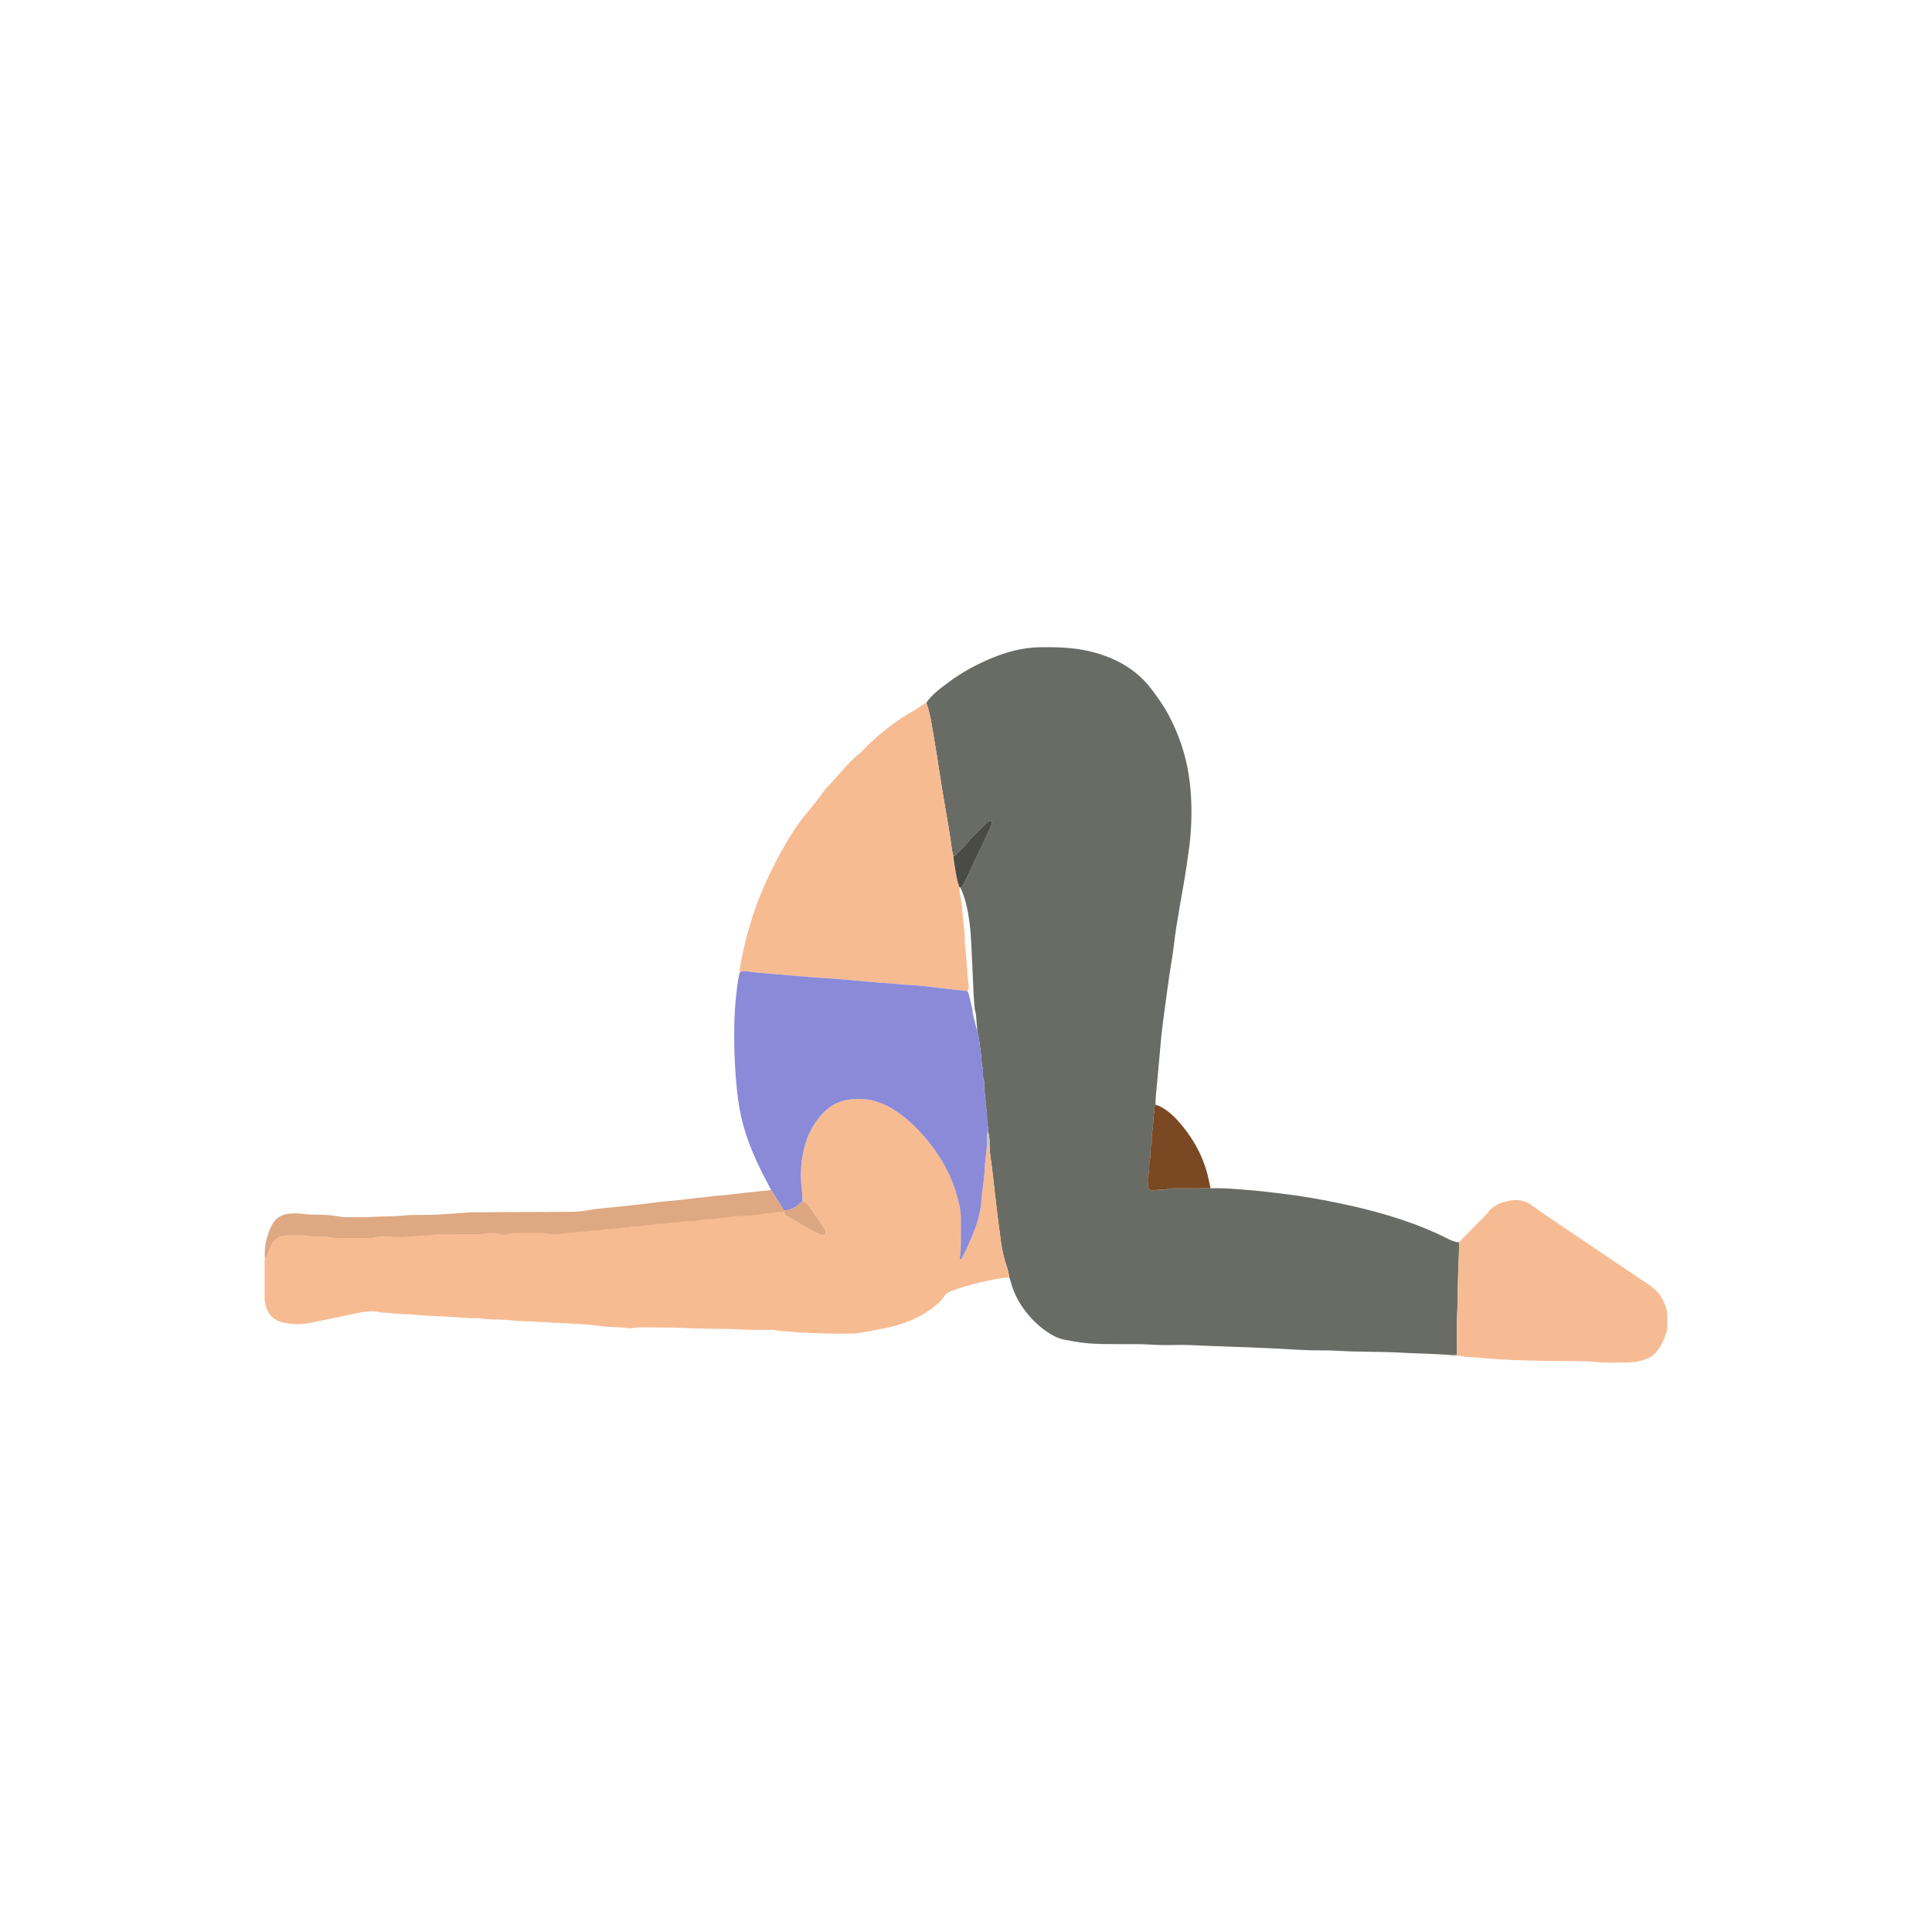
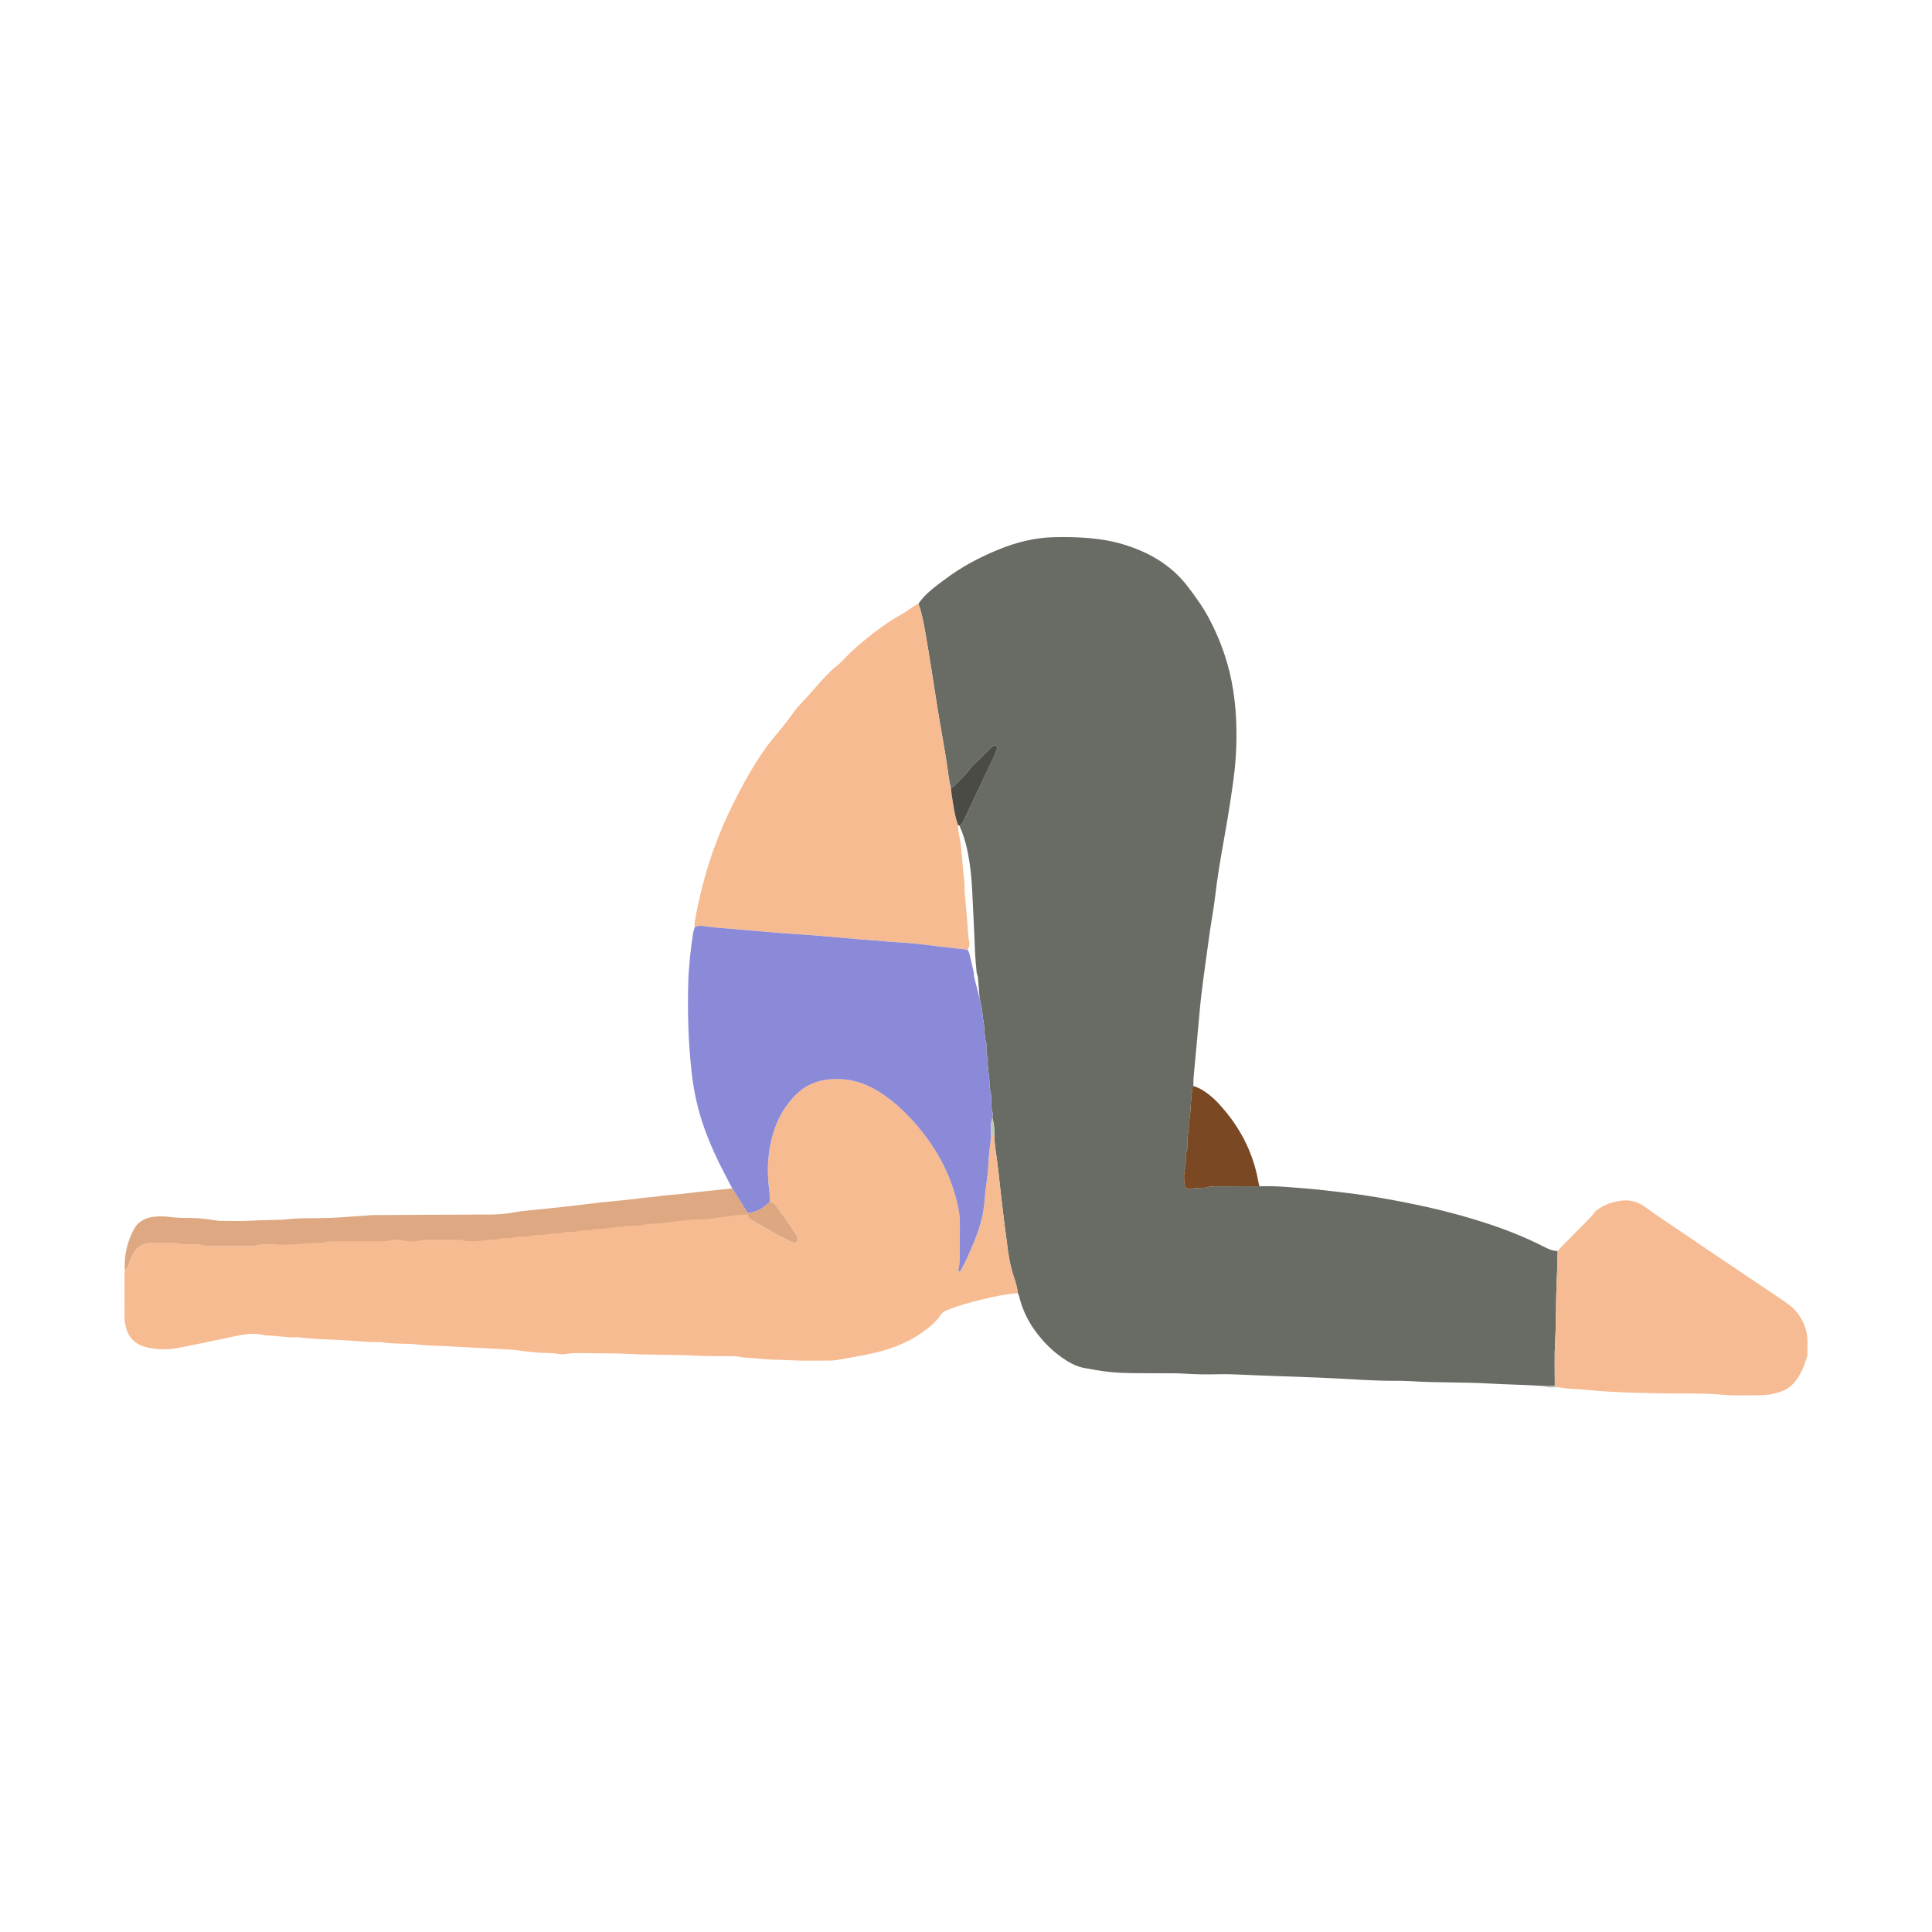
<svg xmlns="http://www.w3.org/2000/svg" width="500" height="500" viewBox="0 0 500 500" fill="none">
-   <path d="M313.297 307.536C316.74 307.398 320.159 307.761 323.581 308.022C326.159 308.22 328.728 308.573 331.299 308.862C336.334 309.43 341.322 310.308 346.282 311.324C352.018 312.499 357.68 313.96 363.236 315.822C367.135 317.131 370.938 318.68 374.606 320.543C375.562 321.029 376.526 321.488 377.633 321.499C377.616 323.64 377.531 325.778 377.432 327.919C377.231 332.255 377.333 336.601 377.09 340.94C376.91 344.147 377.03 347.371 377.019 350.585C376.324 350.599 375.626 350.613 374.931 350.631C370.821 350.345 366.701 350.299 362.594 350.067C357.07 349.756 351.538 349.925 346.017 349.576C344.723 349.495 343.424 349.484 342.126 349.488C337.949 349.495 333.786 349.185 329.617 348.966C325.616 348.758 321.612 348.648 317.612 348.493C314.341 348.366 311.071 348.257 307.804 348.105C306.675 348.052 305.554 348.049 304.425 348.077C302.058 348.137 299.694 348.119 297.323 347.957C294.963 347.795 292.589 347.901 290.218 347.869C287.061 347.823 283.893 347.922 280.75 347.558C278.961 347.354 277.176 347.054 275.409 346.708C274.075 346.447 272.84 345.865 271.687 345.138C268.978 343.438 266.741 341.244 264.868 338.647C263.227 336.372 262.088 333.888 261.432 331.168C261.379 330.953 261.266 330.752 261.178 330.547C261.058 329.425 260.744 328.346 260.387 327.288C259.523 324.719 259.086 322.07 258.786 319.385C258.662 318.271 258.475 317.163 258.338 316.052C258.045 313.66 257.756 311.264 257.48 308.869C257.202 306.474 256.983 304.068 256.658 301.679C256.419 299.901 256.069 298.138 256.122 296.331C256.14 295.135 256.048 293.95 255.702 292.796C255.713 292.405 255.829 291.978 255.72 291.622C255.36 290.408 255.445 289.173 255.406 287.942C255.396 287.611 255.36 287.265 255.258 286.951C255.117 286.514 255.078 286.073 255.082 285.621C255.099 283.769 254.552 281.952 254.711 280.089C254.725 279.927 254.679 279.747 254.616 279.596C254.365 279.003 254.411 278.382 254.397 277.765C254.387 277.317 254.454 276.837 254.327 276.421C253.893 275.009 254.041 273.531 253.79 272.095C253.61 271.065 253.543 269.989 253.367 268.942C253.254 268.278 253.081 267.629 252.937 266.973C252.82 265.502 252.714 264.027 252.577 262.556C252.542 262.179 252.397 261.812 252.302 261.442C252.192 260.15 252.041 258.859 251.977 257.568C251.811 254.245 251.713 250.918 251.526 247.595C251.37 244.836 251.321 242.074 250.979 239.326C250.566 236.01 249.97 232.757 248.559 229.699C249.208 229.441 249.405 228.824 249.666 228.273C251.84 223.708 254.006 219.14 256.161 214.564C256.376 214.109 256.532 213.626 256.69 213.146C256.761 212.931 256.764 212.684 256.56 212.529C256.306 212.331 256.024 212.384 255.787 212.561C255.561 212.726 255.36 212.927 255.163 213.125C254.524 213.76 253.889 214.399 253.258 215.041C252.351 215.961 251.335 216.808 250.57 217.835C249.652 219.066 248.499 220.05 247.472 221.161C247.278 221.373 247.035 221.511 246.745 221.553C246.495 220.745 246.354 219.916 246.244 219.076C246.022 217.348 245.754 215.623 245.468 213.905C244.96 210.853 244.403 207.809 243.906 204.757C243.398 201.649 242.946 198.527 242.449 195.416C242.039 192.861 241.616 190.307 241.172 187.757C240.826 185.76 240.431 183.774 239.739 181.862C241.224 179.664 243.362 178.175 245.437 176.612C248.975 173.945 252.849 171.882 256.934 170.206C260.828 168.608 264.889 167.574 269.09 167.504C274.054 167.423 279.032 167.599 283.847 169.035C289.435 170.7 294.3 173.501 297.898 178.232C299.539 180.391 301.13 182.596 302.4 184.987C304.654 189.235 306.319 193.705 307.268 198.456C308.372 203.988 308.538 209.544 308.178 215.136C307.977 218.23 307.497 221.295 307.042 224.365C306.033 231.17 304.569 237.897 303.779 244.737C303.409 247.927 302.777 251.088 302.364 254.273C301.684 259.53 300.837 264.765 300.378 270.049C299.973 274.713 299.521 279.373 299.101 284.037C299.045 284.651 299.066 285.275 299.048 285.893C298.988 285.988 298.883 286.076 298.872 286.175C298.72 287.625 298.505 289.071 298.459 290.525C298.403 292.267 297.93 293.975 298.061 295.732C298.068 295.841 298.057 295.964 298.015 296.063C297.704 296.818 297.782 297.615 297.754 298.399C297.74 298.85 297.8 299.326 297.669 299.743C297.401 300.572 297.44 301.411 297.411 302.255C297.394 302.815 297.376 303.369 297.225 303.927C296.956 304.918 297.052 305.945 297.119 306.953C297.175 307.793 297.856 308.291 298.643 308.072C299.257 307.902 299.867 307.91 300.481 307.878C300.932 307.857 301.408 307.92 301.825 307.786C302.654 307.518 303.493 307.55 304.337 307.546C307.325 307.536 310.313 307.536 313.301 307.532L313.297 307.536Z" fill="#696C65" />
-   <path d="M260.387 327.294C259.523 324.726 259.085 322.077 258.785 319.392C258.662 318.277 258.475 317.169 258.337 316.058C258.045 313.666 257.755 311.271 257.48 308.876C257.202 306.48 256.983 304.074 256.658 301.686C256.418 299.908 256.069 298.144 256.122 296.338C255.893 296.461 255.667 296.585 255.438 296.705C255.233 298.663 254.926 300.621 254.848 302.585C254.743 305.238 254.203 307.835 254.027 310.477C253.801 313.832 252.834 317 251.515 320.073C250.76 321.833 250.03 323.604 249.088 325.28C248.954 325.516 248.887 325.816 248.558 325.887C248.311 325.858 248.357 325.654 248.386 325.523C248.661 324.246 248.657 322.948 248.671 321.653C248.689 319.568 248.682 317.48 248.685 315.395C248.689 313.345 248.22 311.38 247.666 309.422C245.955 303.39 242.829 298.183 238.667 293.53C236.43 291.028 233.968 288.82 231.128 287.056C227.769 284.968 224.104 284.026 220.146 284.506C217.56 284.82 215.27 285.829 213.39 287.684C210.966 290.076 209.337 292.944 208.384 296.19C207.209 300.194 207.015 304.275 207.569 308.406C207.682 309.239 207.654 310.093 207.689 310.936C208.476 310.95 208.896 311.557 209.273 312.072C210.688 314.016 212.035 316.012 213.393 317.998C213.549 318.224 213.644 318.503 213.707 318.771C213.827 319.272 213.295 319.791 212.787 319.678C212.624 319.642 212.462 319.582 212.317 319.508C210.878 318.757 209.372 318.136 207.999 317.243C206.966 316.573 205.858 316.023 204.793 315.409C204.309 315.13 203.84 314.82 203.371 314.513C203.061 314.312 202.951 314.001 202.927 313.649C202.867 313.649 202.807 313.649 202.747 313.645L202.93 313.303L101.009 320.087C99.555 320.016 98.081 319.928 96.645 320.376C96.285 320.489 95.862 320.408 95.467 320.408C93.209 320.408 90.955 320.426 88.697 320.408C87.409 320.397 86.129 320.457 84.838 320.136C83.984 319.925 83.042 320.08 82.139 320.069C81.465 320.062 80.795 320.09 80.135 319.858C79.775 319.731 79.359 319.745 78.967 319.745C77.387 319.731 75.81 319.723 74.229 319.738C72.43 319.752 71.093 320.556 70.31 322.182C69.873 323.093 69.516 324.045 69.156 324.99C69.04 325.301 68.853 325.438 68.553 325.484C68.525 325.707 68.476 325.932 68.476 326.155C68.476 329.485 68.493 332.812 68.483 336.142C68.483 336.777 68.656 337.366 68.797 337.969C69.262 339.927 70.444 341.289 72.328 341.973C73.873 342.534 75.513 342.693 77.143 342.696C78.258 342.696 79.387 342.52 80.488 342.305C84.076 341.603 87.656 340.88 91.226 340.1C93.713 339.557 96.179 338.975 98.726 339.684C98.779 339.698 98.839 339.694 98.896 339.694C101.15 339.715 103.376 340.195 105.637 340.1C105.807 340.093 105.976 340.1 106.145 340.121C109.222 340.506 112.319 340.576 115.406 340.717C118.104 340.837 120.793 341.215 123.506 341.127C123.618 341.123 123.731 341.13 123.844 341.151C126.575 341.627 129.351 341.349 132.096 341.702C133.821 341.924 135.578 341.91 137.317 341.987C140.128 342.118 142.94 342.319 145.752 342.439C147.946 342.531 150.137 342.675 152.328 342.799C152.497 342.809 152.663 342.834 152.832 342.859C154.892 343.137 156.956 343.395 159.034 343.473C160.046 343.511 161.055 343.49 162.064 343.684C162.66 343.801 163.317 343.794 163.916 343.681C164.872 343.497 165.825 343.487 166.781 343.508C170.273 343.582 173.759 343.508 177.258 343.691C182.151 343.952 187.062 343.804 191.962 344.083C194.382 344.22 196.813 344.146 199.24 344.175C199.692 344.178 200.154 344.143 200.591 344.238C202.253 344.594 203.953 344.527 205.629 344.732C207.802 344.993 210.01 344.926 212.205 345.056C215.016 345.222 217.842 345.116 220.664 345.12C221.112 345.12 221.571 345.106 222.012 345.028C224.284 344.63 226.556 344.245 228.813 343.79C232.987 342.947 236.952 341.585 240.487 339.105C242.025 338.026 243.457 336.876 244.509 335.299C244.861 334.766 245.366 334.473 245.973 334.226C248.431 333.214 250.986 332.547 253.561 331.923C256.08 331.312 258.606 330.787 261.191 330.571C261.071 329.45 260.758 328.37 260.401 327.312L260.387 327.294Z" fill="#F7BB92" />
-   <path d="M239.736 181.865C240.431 183.777 240.822 185.763 241.168 187.76C241.612 190.31 242.036 192.861 242.445 195.419C242.942 198.53 243.394 201.649 243.902 204.76C244.399 207.812 244.957 210.856 245.465 213.908C245.75 215.629 246.019 217.351 246.241 219.079C246.35 219.923 246.488 220.748 246.742 221.556C246.823 222.223 246.879 222.893 246.989 223.553C247.324 225.595 247.581 227.655 248.298 229.613C248.34 230.227 248.301 230.862 248.442 231.455C248.968 233.649 249.077 235.9 249.264 238.122C249.43 240.077 249.79 242.021 249.705 243.996C249.698 244.162 249.737 244.331 249.751 244.501C249.949 246.734 250.164 248.963 250.337 251.2C250.411 252.149 250.404 253.098 250.573 254.05C250.714 254.848 250.905 255.726 250.347 256.492C248.449 256.276 246.548 256.065 244.65 255.842C242.526 255.596 240.409 255.303 238.282 255.102C236.211 254.908 234.119 254.872 232.056 254.636C230.599 254.467 229.135 254.431 227.678 254.311C224.316 254.026 220.954 253.701 217.592 253.422C215.461 253.246 213.323 253.133 211.192 252.978C209.566 252.858 207.94 252.724 206.313 252.586C204.126 252.399 201.942 252.191 199.759 252.018C197.741 251.86 195.719 251.74 193.716 251.419C192.94 251.295 192.142 251.175 191.447 251.722C191.461 251.274 191.419 250.815 191.497 250.378C192.128 246.78 192.968 243.227 193.98 239.717C195.942 232.919 198.813 226.505 202.221 220.332C204.204 216.741 206.37 213.241 209.058 210.101C210.409 208.521 211.679 206.866 212.893 205.176C213.686 204.069 214.646 203.113 215.563 202.135C217.789 199.754 219.747 197.112 222.344 195.083C222.961 194.6 223.504 194.011 224.044 193.44C225.871 191.513 227.925 189.848 230.009 188.218C232.056 186.62 234.186 185.16 236.465 183.918C237.598 183.301 238.55 182.39 239.739 181.861L239.736 181.865Z" fill="#F7BB92" />
-   <path d="M191.444 251.726C192.139 251.18 192.936 251.299 193.712 251.423C195.716 251.744 197.738 251.86 199.755 252.023C201.943 252.196 204.126 252.404 206.31 252.591C207.936 252.728 209.563 252.862 211.189 252.982C213.323 253.137 215.458 253.25 217.588 253.427C220.95 253.705 224.312 254.03 227.674 254.316C229.131 254.439 230.592 254.474 232.052 254.64C234.12 254.877 236.208 254.912 238.279 255.106C240.406 255.307 242.526 255.6 244.646 255.847C246.544 256.069 248.446 256.281 250.344 256.492C250.728 257.064 250.831 257.734 250.986 258.38C251.236 259.41 251.462 260.447 251.699 261.477C251.727 261.809 251.709 262.147 251.787 262.468C252.154 263.975 252.545 265.474 252.926 266.977C253.071 267.633 253.247 268.286 253.36 268.949C253.537 269.997 253.604 271.073 253.783 272.103C254.034 273.542 253.886 275.017 254.32 276.428C254.447 276.844 254.38 277.32 254.39 277.772C254.404 278.389 254.358 279.01 254.609 279.603C254.672 279.755 254.718 279.935 254.704 280.097C254.545 281.959 255.092 283.776 255.075 285.628C255.071 286.08 255.11 286.521 255.251 286.958C255.353 287.272 255.389 287.618 255.399 287.95C255.438 289.181 255.35 290.416 255.713 291.629C255.819 291.985 255.706 292.409 255.696 292.804C255.216 294.077 255.413 295.4 255.431 296.709C255.226 298.667 254.919 300.625 254.842 302.59C254.736 305.243 254.196 307.839 254.02 310.482C253.794 313.837 252.827 317.004 251.508 320.077C250.753 321.838 250.023 323.608 249.081 325.284C248.947 325.521 248.88 325.82 248.552 325.891C248.305 325.863 248.351 325.658 248.379 325.528C248.654 324.251 248.651 322.952 248.665 321.658C248.682 319.573 248.675 317.484 248.679 315.399C248.682 313.35 248.213 311.385 247.659 309.427C245.948 303.394 242.823 298.191 238.66 293.534C236.423 291.033 233.961 288.825 231.121 287.061C227.763 284.972 224.097 284.03 220.139 284.51C217.553 284.824 215.264 285.833 213.383 287.689C210.96 290.08 209.33 292.949 208.377 296.194C207.203 300.198 207.009 304.28 207.562 308.411C207.675 309.243 207.647 310.097 207.682 310.94C207.467 311.106 207.241 311.261 207.04 311.445C205.876 312.528 204.518 313.18 202.923 313.311C201.802 311.529 200.676 309.748 199.554 307.966C199.145 307.165 198.746 306.361 198.323 305.571C196.51 302.195 194.905 298.724 193.599 295.125C192.157 291.146 191.268 287.043 190.802 282.827C190.1 276.495 189.906 270.145 190.082 263.788C190.181 260.19 190.566 256.605 191.109 253.042C191.176 252.601 191.331 252.171 191.444 251.737V251.726Z" fill="#8A8AD9" />
-   <path d="M377.019 350.592C377.033 347.374 376.913 344.154 377.09 340.947C377.329 336.604 377.231 332.261 377.432 327.926C377.531 325.784 377.615 323.647 377.633 321.505C378.864 320.038 380.303 318.768 381.605 317.374C382.949 315.931 384.498 314.682 385.662 313.067C385.757 312.933 385.898 312.827 386.033 312.721C387.684 311.433 389.592 310.812 391.645 310.608C393.339 310.439 394.891 310.897 396.291 311.846C397.314 312.541 398.299 313.296 399.322 313.995C402.814 316.372 406.31 318.736 409.813 321.099C415.37 324.846 420.929 328.585 426.489 332.325C427.805 333.21 429.012 334.202 429.865 335.567C430.772 337.02 431.4 338.583 431.502 340.298C431.569 341.42 431.502 342.552 431.495 343.681C431.495 343.907 431.523 344.15 431.449 344.355C430.648 346.644 429.848 348.934 427.939 350.609C427.244 351.22 426.443 351.622 425.583 351.893C424.291 352.299 422.965 352.588 421.607 352.592C418.844 352.596 416.061 352.758 413.32 352.5C408.981 352.095 404.645 352.31 400.309 352.204C396.482 352.112 392.647 352.07 388.826 351.841C385.796 351.657 382.776 351.329 379.742 351.16C378.853 351.11 377.975 350.821 377.065 350.877C377.051 350.782 377.04 350.687 377.026 350.592H377.019Z" fill="#F7BB93" />
-   <path d="M199.557 307.959C200.679 309.741 201.804 311.522 202.926 313.304C202.926 313.42 202.923 313.533 202.919 313.649C200.997 313.547 199.13 313.981 197.24 314.196C195.74 314.369 194.255 314.715 192.724 314.665C191.549 314.63 190.378 314.771 189.203 314.895C187.87 315.036 186.512 315.152 185.203 315.381C183.425 315.692 181.608 315.456 179.858 315.946C179.541 316.034 179.188 316.002 178.849 316.009C177.784 316.031 176.704 315.914 175.674 316.316C174.034 316.193 172.453 316.807 170.809 316.704C170.368 316.676 169.899 316.726 169.476 316.849C168.975 316.997 168.481 317.025 167.973 317.029C167.352 317.029 166.749 317.061 166.139 317.244C165.666 317.385 165.137 317.346 164.632 317.364C164.015 317.385 163.39 317.325 162.801 317.586C162.699 317.632 162.583 317.671 162.473 317.664C160.833 317.544 159.245 318.08 157.608 318.048C157.1 318.038 156.603 318.066 156.106 318.225C155.739 318.341 155.333 318.362 154.941 318.377C153.932 318.408 152.92 318.331 151.929 318.673C151.572 318.796 151.145 318.715 150.75 318.722C150.133 318.733 149.509 318.676 148.916 318.941C148.814 318.987 148.697 319.026 148.591 319.019C146.838 318.899 145.141 319.491 143.388 319.403C142.714 319.371 142.047 319.396 141.384 319.177C140.971 319.04 140.495 319.072 140.044 319.072C137.955 319.061 135.87 319.068 133.782 319.072C133.164 319.072 132.561 319.124 131.947 319.276C130.96 319.52 129.922 319.52 128.931 319.283C127.696 318.99 126.479 318.959 125.262 319.276C124.701 319.421 124.144 319.396 123.583 319.4C120.256 319.407 116.926 319.407 113.599 319.41C112.925 319.41 112.248 319.368 111.599 319.639C111.398 319.724 111.158 319.738 110.936 319.735C107.673 319.692 104.434 320.264 101.16 320.105C99.654 320.031 98.123 319.922 96.627 320.387C96.267 320.5 95.844 320.419 95.449 320.419C93.191 320.419 90.937 320.437 88.679 320.419C87.391 320.409 86.111 320.469 84.82 320.147C83.966 319.936 83.024 320.091 82.121 320.08C81.447 320.073 80.777 320.102 80.117 319.869C79.757 319.742 79.341 319.756 78.949 319.756C77.369 319.742 75.792 319.735 74.212 319.749C72.412 319.763 71.075 320.567 70.292 322.194C69.855 323.104 69.498 324.056 69.139 325.002C69.022 325.312 68.835 325.45 68.535 325.496C68.348 322.433 69.058 319.562 70.469 316.867C71.418 315.053 73.083 314.267 75.03 314.08C76.035 313.984 77.076 313.977 78.071 314.122C79.644 314.351 81.221 314.373 82.798 314.38C84.612 314.383 86.397 314.577 88.174 314.895C88.506 314.955 88.845 314.99 89.183 314.99C91.498 314.99 93.819 315.106 96.123 314.944C98.716 314.761 101.319 314.884 103.894 314.616C106.882 314.302 109.87 314.489 112.851 314.355C115.494 314.238 118.132 314.006 120.775 313.829C121.223 313.797 121.674 313.752 122.122 313.748C130.473 313.699 138.826 313.632 147.177 313.628C149.046 313.628 150.881 313.483 152.712 313.127C153.76 312.923 154.828 312.82 155.894 312.707C158.413 312.443 160.939 312.217 163.457 311.938C165.92 311.667 168.372 311.335 170.834 311.053C172.344 310.88 173.861 310.764 175.374 310.605C176.941 310.439 178.511 310.284 180.07 310.062C181.185 309.903 182.31 309.906 183.432 309.709C184.924 309.448 186.455 309.405 187.969 309.247C189.535 309.081 191.098 308.88 192.664 308.707C194.121 308.548 195.578 308.411 197.031 308.255C197.871 308.167 198.707 308.061 199.547 307.966L199.557 307.959Z" fill="#DEA882" />
-   <path d="M313.297 307.536C310.309 307.539 307.321 307.539 304.333 307.55C303.49 307.55 302.654 307.522 301.821 307.79C301.408 307.924 300.929 307.86 300.477 307.882C299.86 307.913 299.253 307.906 298.639 308.076C297.852 308.294 297.171 307.793 297.115 306.957C297.044 305.952 296.949 304.922 297.221 303.931C297.373 303.373 297.39 302.823 297.408 302.258C297.432 301.415 297.397 300.576 297.665 299.747C297.799 299.334 297.736 298.854 297.75 298.402C297.778 297.616 297.701 296.822 298.011 296.067C298.053 295.965 298.067 295.845 298.057 295.735C297.926 293.982 298.399 292.275 298.456 290.528C298.501 289.075 298.717 287.629 298.868 286.179C298.879 286.08 298.985 285.992 299.045 285.896C300.357 286.292 301.493 287.004 302.544 287.858C303.066 288.281 303.581 288.722 304.047 289.206C308.739 294.109 311.879 299.824 313.068 306.552C313.128 306.883 313.219 307.208 313.297 307.532V307.536Z" fill="#7A4822" />
-   <path d="M377.019 350.593C377.03 350.688 377.044 350.783 377.058 350.879C376.338 350.903 375.601 351.069 374.931 350.639C375.626 350.625 376.324 350.61 377.019 350.596V350.593Z" fill="#ADBFBC" />
-   <path d="M248.297 229.618C247.581 227.656 247.324 225.6 246.989 223.557C246.879 222.894 246.823 222.227 246.742 221.56C247.031 221.518 247.274 221.38 247.468 221.169C248.495 220.054 249.645 219.073 250.566 217.842C251.331 216.812 252.347 215.969 253.254 215.048C253.885 214.406 254.52 213.767 255.159 213.132C255.357 212.935 255.561 212.737 255.783 212.568C256.023 212.392 256.302 212.339 256.556 212.536C256.761 212.695 256.757 212.942 256.687 213.154C256.528 213.633 256.373 214.117 256.157 214.572C254.002 219.144 251.836 223.716 249.663 228.281C249.402 228.831 249.204 229.448 248.555 229.706C248.463 229.688 248.379 229.66 248.294 229.618H248.297Z" fill="#4A4B45" />
-   <path d="M255.434 296.705C255.413 295.396 255.219 294.073 255.699 292.8C256.044 293.953 256.136 295.139 256.118 296.338C255.889 296.462 255.663 296.582 255.434 296.705Z" fill="#BEC9B7" />
-   <path d="M202.919 313.65C202.919 313.534 202.923 313.421 202.926 313.304C204.521 313.174 205.879 312.521 207.043 311.438C207.241 311.255 207.47 311.103 207.685 310.934C208.472 310.948 208.892 311.554 209.269 312.07C210.684 314.013 212.032 316.01 213.39 317.996C213.545 318.222 213.64 318.501 213.704 318.769C213.824 319.27 213.291 319.788 212.783 319.675C212.621 319.64 212.459 319.58 212.314 319.506C210.875 318.755 209.368 318.134 207.996 317.241C206.962 316.571 205.855 316.021 204.789 315.407C204.306 315.128 203.837 314.818 203.367 314.511C203.057 314.31 202.948 313.999 202.923 313.646L202.919 313.65Z" fill="#DCA781" />
+   <path d="M325.937 307.016C330.067 306.851 334.168 307.287 338.274 307.6C341.368 307.837 344.449 308.26 347.534 308.607C353.573 309.288 359.558 310.342 365.508 311.561C372.39 312.971 379.183 314.723 385.849 316.957C390.525 318.527 395.088 320.385 399.489 322.62C400.636 323.204 401.792 323.754 403.121 323.767C403.1 326.336 402.998 328.901 402.879 331.47C402.638 336.671 402.761 341.885 402.469 347.091C402.253 350.938 402.397 354.807 402.384 358.662C401.551 358.679 400.713 358.696 399.879 358.717C394.948 358.374 390.005 358.319 385.078 358.04C378.451 357.668 371.815 357.871 365.191 357.452C363.638 357.354 362.08 357.342 360.523 357.346C355.512 357.354 350.518 356.982 345.515 356.72C340.716 356.47 335.912 356.339 331.113 356.152C327.189 356 323.266 355.869 319.347 355.687C317.993 355.623 316.647 355.619 315.292 355.653C312.453 355.725 309.617 355.704 306.773 355.509C303.942 355.314 301.093 355.441 298.249 355.403C294.461 355.348 290.661 355.467 286.89 355.031C284.744 354.785 282.602 354.426 280.482 354.011C278.882 353.698 277.401 352.999 276.017 352.128C272.767 350.088 270.083 347.455 267.836 344.34C265.868 341.61 264.501 338.631 263.714 335.368C263.65 335.11 263.515 334.868 263.409 334.623C263.265 333.277 262.888 331.982 262.461 330.712C261.424 327.631 260.899 324.453 260.54 321.232C260.391 319.895 260.167 318.566 260.002 317.232C259.651 314.363 259.304 311.489 258.974 308.616C258.639 305.742 258.377 302.855 257.987 299.99C257.7 297.857 257.281 295.741 257.344 293.574C257.365 292.139 257.255 290.717 256.841 289.333C256.853 288.863 256.993 288.351 256.862 287.924C256.43 286.468 256.532 284.987 256.485 283.51C256.472 283.112 256.43 282.697 256.307 282.32C256.138 281.796 256.091 281.267 256.096 280.725C256.117 278.503 255.461 276.323 255.651 274.089C255.668 273.894 255.613 273.678 255.537 273.496C255.236 272.785 255.291 272.04 255.275 271.3C255.262 270.762 255.342 270.186 255.19 269.687C254.669 267.994 254.847 266.221 254.547 264.498C254.331 263.262 254.25 261.972 254.039 260.715C253.903 259.919 253.696 259.14 253.522 258.353C253.383 256.588 253.256 254.819 253.091 253.054C253.048 252.601 252.875 252.161 252.761 251.717C252.629 250.168 252.447 248.619 252.371 247.07C252.172 243.083 252.054 239.092 251.829 235.105C251.643 231.795 251.584 228.482 251.173 225.185C250.678 221.206 249.963 217.304 248.27 213.635C249.049 213.326 249.286 212.585 249.599 211.925C252.206 206.448 254.805 200.968 257.391 195.478C257.649 194.932 257.835 194.352 258.026 193.777C258.11 193.519 258.114 193.222 257.869 193.036C257.564 192.799 257.226 192.863 256.942 193.074C256.671 193.273 256.43 193.514 256.193 193.751C255.427 194.513 254.665 195.279 253.908 196.05C252.82 197.154 251.601 198.17 250.683 199.402C249.582 200.879 248.198 202.059 246.967 203.393C246.734 203.647 246.442 203.812 246.095 203.862C245.794 202.893 245.625 201.899 245.494 200.891C245.227 198.818 244.905 196.748 244.563 194.687C243.953 191.026 243.285 187.373 242.688 183.713C242.078 179.984 241.537 176.238 240.94 172.505C240.449 169.441 239.941 166.377 239.408 163.317C238.993 160.922 238.519 158.539 237.689 156.245C239.471 153.608 242.036 151.822 244.525 149.947C248.77 146.748 253.417 144.272 258.318 142.262C262.99 140.344 267.861 139.104 272.902 139.02C278.857 138.922 284.829 139.134 290.606 140.856C297.31 142.854 303.146 146.215 307.463 151.89C309.431 154.48 311.34 157.125 312.863 159.995C315.568 165.091 317.565 170.453 318.704 176.154C320.028 182.79 320.227 189.456 319.796 196.164C319.554 199.876 318.979 203.553 318.433 207.236C317.222 215.4 315.466 223.471 314.518 231.677C314.074 235.503 313.316 239.295 312.821 243.117C312.004 249.423 310.988 255.704 310.438 262.044C309.951 267.639 309.41 273.229 308.906 278.825C308.838 279.561 308.864 280.31 308.843 281.051C308.771 281.165 308.644 281.271 308.631 281.389C308.449 283.129 308.191 284.864 308.136 286.608C308.068 288.698 307.501 290.747 307.657 292.854C307.666 292.986 307.653 293.134 307.602 293.252C307.23 294.158 307.323 295.115 307.289 296.054C307.272 296.596 307.344 297.167 307.188 297.667C306.866 298.661 306.913 299.668 306.879 300.68C306.858 301.353 306.836 302.017 306.654 302.686C306.333 303.875 306.447 305.107 306.527 306.317C306.595 307.325 307.412 307.921 308.356 307.659C309.092 307.456 309.824 307.464 310.561 307.426C311.103 307.401 311.674 307.477 312.173 307.316C313.168 306.995 314.175 307.033 315.187 307.028C318.771 307.016 322.356 307.016 325.941 307.011L325.937 307.016Z" fill="#696C65" />
+   <path d="M262.461 330.723C261.424 327.642 260.899 324.463 260.539 321.242C260.391 319.905 260.167 318.576 260.002 317.243C259.65 314.374 259.303 311.5 258.973 308.626C258.639 305.752 258.376 302.866 257.987 300.001C257.699 297.868 257.28 295.751 257.344 293.585C257.069 293.733 256.798 293.881 256.523 294.025C256.277 296.374 255.909 298.723 255.816 301.08C255.689 304.263 255.041 307.378 254.83 310.548C254.559 314.572 253.399 318.373 251.816 322.059C250.911 324.171 250.035 326.296 248.905 328.306C248.744 328.59 248.663 328.949 248.27 329.034C247.973 329 248.028 328.755 248.062 328.598C248.392 327.066 248.388 325.509 248.405 323.955C248.426 321.454 248.418 318.949 248.422 316.447C248.426 313.988 247.863 311.631 247.199 309.282C245.146 302.045 241.396 295.798 236.402 290.216C233.719 287.215 230.765 284.566 227.358 282.449C223.329 279.944 218.932 278.814 214.183 279.389C211.081 279.766 208.334 280.977 206.078 283.203C203.171 286.072 201.215 289.513 200.073 293.407C198.663 298.21 198.43 303.107 199.095 308.063C199.23 309.062 199.196 310.086 199.239 311.098C200.183 311.115 200.686 311.843 201.139 312.461C202.836 314.793 204.453 317.188 206.082 319.571C206.269 319.842 206.383 320.176 206.459 320.498C206.603 321.099 205.964 321.721 205.354 321.585C205.16 321.543 204.965 321.471 204.792 321.382C203.065 320.481 201.258 319.736 199.611 318.665C198.371 317.861 197.042 317.201 195.764 316.464C195.184 316.13 194.621 315.757 194.058 315.389C193.686 315.148 193.555 314.776 193.525 314.352C193.453 314.352 193.381 314.352 193.309 314.348L193.529 313.938L71.255 322.076C69.511 321.992 67.742 321.886 66.019 322.423C65.588 322.559 65.08 322.461 64.606 322.461C61.897 322.461 59.193 322.483 56.484 322.461C54.939 322.449 53.403 322.521 51.854 322.135C50.83 321.882 49.7 322.068 48.616 322.055C47.808 322.047 47.004 322.08 46.212 321.801C45.781 321.649 45.281 321.666 44.811 321.666C42.915 321.649 41.023 321.64 39.127 321.657C36.969 321.674 35.365 322.639 34.425 324.59C33.901 325.682 33.473 326.825 33.041 327.959C32.902 328.332 32.678 328.497 32.318 328.552C32.284 328.818 32.225 329.089 32.225 329.356C32.225 333.351 32.246 337.342 32.233 341.337C32.233 342.099 32.441 342.806 32.61 343.53C33.168 345.879 34.586 347.512 36.846 348.333C38.7 349.006 40.668 349.197 42.623 349.201C43.961 349.201 45.315 348.989 46.636 348.731C50.94 347.889 55.236 347.021 59.519 346.086C62.502 345.434 65.461 344.736 68.516 345.587C68.58 345.603 68.652 345.599 68.719 345.599C71.424 345.625 74.094 346.2 76.807 346.086C77.011 346.078 77.214 346.086 77.417 346.111C81.107 346.573 84.823 346.657 88.527 346.827C91.764 346.971 94.989 347.423 98.244 347.318C98.379 347.313 98.515 347.322 98.65 347.347C101.926 347.919 105.257 347.584 108.55 348.007C110.619 348.274 112.727 348.257 114.813 348.35C118.186 348.507 121.56 348.748 124.933 348.892C127.565 349.002 130.193 349.176 132.822 349.324C133.025 349.336 133.224 349.366 133.427 349.396C135.898 349.73 138.374 350.039 140.867 350.132C142.082 350.179 143.292 350.153 144.503 350.386C145.218 350.526 146.005 350.517 146.725 350.382C147.872 350.162 149.014 350.149 150.161 350.174C154.351 350.263 158.533 350.174 162.731 350.394C168.601 350.708 174.493 350.53 180.371 350.864C183.275 351.029 186.191 350.94 189.102 350.974C189.644 350.978 190.199 350.936 190.723 351.05C192.717 351.478 194.757 351.397 196.767 351.643C199.374 351.956 202.024 351.876 204.656 352.032C208.029 352.231 211.419 352.104 214.805 352.108C215.343 352.108 215.893 352.092 216.422 351.998C219.147 351.52 221.873 351.059 224.582 350.513C229.588 349.501 234.346 347.868 238.586 344.892C240.432 343.597 242.15 342.218 243.411 340.326C243.834 339.687 244.439 339.335 245.167 339.039C248.117 337.825 251.182 337.025 254.271 336.276C257.293 335.543 260.323 334.913 263.425 334.655C263.282 333.309 262.905 332.014 262.477 330.744L262.461 330.723Z" fill="#F7BB92" />
+   <path d="M237.685 156.25C238.519 158.544 238.989 160.927 239.404 163.322C239.937 166.382 240.445 169.442 240.936 172.511C241.532 176.244 242.074 179.985 242.684 183.718C243.28 187.379 243.949 191.031 244.559 194.692C244.901 196.757 245.223 198.823 245.49 200.897C245.621 201.908 245.786 202.898 246.091 203.868C246.188 204.668 246.256 205.472 246.387 206.263C246.789 208.714 247.098 211.185 247.957 213.534C248.008 214.271 247.961 215.032 248.131 215.743C248.761 218.376 248.892 221.076 249.117 223.742C249.316 226.087 249.747 228.419 249.646 230.789C249.637 230.988 249.684 231.191 249.701 231.394C249.938 234.073 250.196 236.748 250.403 239.432C250.492 240.57 250.484 241.708 250.687 242.851C250.856 243.808 251.085 244.862 250.416 245.78C248.139 245.522 245.858 245.268 243.581 245.001C241.033 244.705 238.494 244.354 235.942 244.112C233.457 243.88 230.948 243.837 228.472 243.554C226.724 243.351 224.967 243.308 223.219 243.164C219.186 242.822 215.153 242.432 211.119 242.098C208.563 241.886 205.998 241.751 203.442 241.565C201.491 241.421 199.54 241.26 197.589 241.095C194.965 240.87 192.345 240.621 189.725 240.413C187.304 240.223 184.879 240.079 182.475 239.694C181.544 239.546 180.588 239.402 179.754 240.058C179.771 239.52 179.72 238.97 179.813 238.445C180.571 234.128 181.578 229.867 182.793 225.655C185.146 217.5 188.591 209.806 192.679 202.399C195.058 198.091 197.656 193.892 200.881 190.125C202.502 188.229 204.026 186.244 205.482 184.217C206.434 182.888 207.585 181.741 208.686 180.569C211.356 177.712 213.705 174.542 216.82 172.109C217.561 171.529 218.213 170.822 218.86 170.136C221.052 167.826 223.516 165.828 226.017 163.873C228.472 161.955 231.028 160.203 233.762 158.714C235.121 157.973 236.263 156.881 237.69 156.246L237.685 156.25Z" fill="#F7BB92" />
+   <path d="M179.75 240.064C180.583 239.408 181.54 239.552 182.471 239.7C184.875 240.085 187.3 240.225 189.721 240.419C192.345 240.627 194.965 240.876 197.584 241.101C199.536 241.266 201.487 241.426 203.438 241.57C205.998 241.757 208.559 241.892 211.115 242.104C215.148 242.438 219.182 242.827 223.215 243.17C224.963 243.318 226.715 243.361 228.467 243.56C230.947 243.843 233.453 243.885 235.937 244.118C238.489 244.359 241.033 244.711 243.577 245.007C245.854 245.274 248.135 245.528 250.412 245.781C250.873 246.467 250.996 247.271 251.182 248.046C251.483 249.282 251.753 250.526 252.037 251.762C252.071 252.16 252.05 252.566 252.143 252.951C252.583 254.758 253.053 256.557 253.51 258.36C253.683 259.147 253.895 259.93 254.03 260.726C254.242 261.983 254.322 263.273 254.538 264.509C254.839 266.236 254.661 268.005 255.181 269.698C255.334 270.198 255.253 270.769 255.266 271.311C255.283 272.051 255.228 272.796 255.529 273.507C255.605 273.689 255.66 273.905 255.643 274.1C255.452 276.334 256.108 278.514 256.087 280.736C256.083 281.278 256.13 281.807 256.299 282.331C256.422 282.708 256.464 283.123 256.477 283.521C256.523 284.998 256.417 286.479 256.853 287.935C256.98 288.362 256.845 288.87 256.832 289.344C256.257 290.872 256.494 292.459 256.515 294.029C256.269 296.378 255.901 298.727 255.808 301.085C255.681 304.267 255.033 307.382 254.822 310.552C254.551 314.577 253.391 318.378 251.808 322.064C250.903 324.176 250.027 326.301 248.897 328.311C248.736 328.594 248.655 328.954 248.262 329.039C247.965 329.005 248.02 328.76 248.054 328.603C248.384 327.071 248.38 325.513 248.397 323.96C248.418 321.459 248.41 318.953 248.414 316.452C248.418 313.993 247.855 311.636 247.191 309.287C245.138 302.05 241.389 295.807 236.394 290.22C233.711 287.22 230.757 284.57 227.35 282.454C223.321 279.949 218.924 278.819 214.175 279.394C211.073 279.771 208.326 280.981 206.07 283.208C203.163 286.077 201.207 289.518 200.065 293.412C198.655 298.215 198.422 303.112 199.087 308.068C199.222 309.067 199.188 310.091 199.231 311.102C198.973 311.301 198.702 311.488 198.461 311.708C197.064 313.007 195.434 313.79 193.521 313.947C192.176 311.809 190.825 309.672 189.48 307.535C188.989 306.574 188.51 305.609 188.003 304.661C185.827 300.611 183.901 296.446 182.336 292.129C180.605 287.355 179.538 282.433 178.979 277.375C178.137 269.779 177.904 262.16 178.116 254.534C178.234 250.217 178.696 245.917 179.348 241.642C179.428 241.113 179.614 240.597 179.75 240.076V240.064Z" fill="#8A8AD9" />
+   <path d="M402.384 358.67C402.401 354.81 402.257 350.946 402.468 347.099C402.756 341.889 402.638 336.679 402.879 331.478C402.997 328.909 403.099 326.344 403.12 323.775C404.597 322.015 406.324 320.491 407.886 318.819C409.498 317.088 411.356 315.59 412.753 313.652C412.867 313.491 413.036 313.364 413.197 313.237C415.178 311.692 417.468 310.947 419.931 310.702C421.962 310.499 423.824 311.049 425.505 312.187C426.732 313.021 427.913 313.927 429.14 314.765C433.33 317.617 437.524 320.453 441.727 323.288C448.393 327.783 455.063 332.269 461.733 336.756C463.312 337.818 464.759 339.007 465.783 340.645C466.871 342.389 467.624 344.264 467.747 346.32C467.827 347.666 467.747 349.025 467.739 350.379C467.739 350.65 467.772 350.942 467.684 351.188C466.723 353.934 465.762 356.681 463.472 358.691C462.639 359.424 461.678 359.906 460.645 360.232C459.096 360.719 457.505 361.066 455.876 361.07C452.562 361.074 449.222 361.269 445.934 360.96C440.728 360.473 435.527 360.731 430.325 360.604C425.733 360.494 421.133 360.444 416.549 360.169C412.914 359.948 409.291 359.555 405.651 359.352C404.585 359.292 403.531 358.945 402.439 359.013C402.422 358.899 402.409 358.785 402.392 358.67H402.384Z" fill="#F7BB93" />
+   <path d="M189.483 307.523C190.829 309.661 192.179 311.798 193.525 313.935C193.525 314.075 193.521 314.21 193.517 314.35C191.21 314.227 188.971 314.748 186.703 315.006C184.904 315.213 183.122 315.628 181.285 315.569C179.876 315.527 178.471 315.696 177.062 315.844C175.462 316.013 173.832 316.153 172.262 316.428C170.129 316.801 167.95 316.517 165.85 317.105C165.469 317.211 165.046 317.173 164.64 317.181C163.362 317.207 162.067 317.067 160.831 317.55C158.863 317.402 156.967 318.138 154.995 318.015C154.466 317.981 153.903 318.041 153.395 318.189C152.794 318.367 152.201 318.4 151.592 318.405C150.847 318.405 150.123 318.443 149.391 318.663C148.824 318.832 148.189 318.786 147.584 318.807C146.843 318.832 146.094 318.76 145.387 319.073C145.265 319.128 145.125 319.175 144.994 319.166C143.026 319.023 141.121 319.666 139.157 319.628C138.548 319.615 137.951 319.649 137.354 319.839C136.914 319.979 136.428 320.004 135.958 320.021C134.747 320.059 133.533 319.966 132.343 320.377C131.916 320.525 131.404 320.428 130.93 320.436C130.189 320.449 129.44 320.381 128.729 320.699C128.606 320.754 128.467 320.8 128.34 320.792C126.236 320.648 124.201 321.359 122.097 321.253C121.289 321.215 120.489 321.244 119.693 320.982C119.198 320.817 118.627 320.855 118.085 320.855C115.579 320.842 113.078 320.851 110.573 320.855C109.832 320.855 109.108 320.919 108.372 321.101C107.187 321.393 105.942 321.393 104.753 321.109C103.272 320.758 101.812 320.72 100.352 321.101C99.679 321.274 99.01 321.244 98.337 321.249C94.346 321.257 90.351 321.257 86.36 321.261C85.551 321.261 84.739 321.211 83.96 321.537C83.719 321.638 83.431 321.655 83.164 321.651C79.249 321.6 75.364 322.286 71.437 322.095C69.629 322.006 67.793 321.875 65.998 322.434C65.567 322.569 65.059 322.472 64.585 322.472C61.876 322.472 59.172 322.493 56.463 322.472C54.918 322.459 53.382 322.531 51.833 322.146C50.809 321.892 49.679 322.078 48.595 322.066C47.787 322.057 46.983 322.091 46.191 321.812C45.76 321.659 45.26 321.676 44.79 321.676C42.894 321.659 41.002 321.651 39.106 321.668C36.948 321.685 35.344 322.65 34.404 324.601C33.88 325.693 33.452 326.835 33.02 327.97C32.881 328.342 32.656 328.507 32.297 328.562C32.072 324.888 32.923 321.443 34.616 318.21C35.754 316.035 37.752 315.091 40.088 314.866C41.294 314.752 42.543 314.744 43.736 314.917C45.624 315.192 47.516 315.218 49.408 315.226C51.583 315.23 53.725 315.463 55.858 315.844C56.255 315.916 56.662 315.958 57.068 315.958C59.844 315.958 62.629 316.098 65.393 315.903C68.504 315.683 71.627 315.831 74.717 315.51C78.302 315.133 81.886 315.357 85.463 315.197C88.632 315.057 91.798 314.778 94.968 314.566C95.506 314.528 96.047 314.473 96.585 314.469C106.603 314.409 116.625 314.329 126.643 314.325C128.886 314.325 131.086 314.151 133.283 313.724C134.54 313.478 135.822 313.355 137.1 313.22C140.122 312.903 143.153 312.632 146.175 312.297C149.129 311.972 152.07 311.574 155.024 311.235C156.836 311.028 158.655 310.888 160.471 310.698C162.35 310.499 164.234 310.312 166.104 310.046C167.442 309.855 168.792 309.86 170.138 309.623C171.928 309.309 173.765 309.259 175.58 309.068C177.46 308.869 179.334 308.628 181.214 308.421C182.961 308.23 184.709 308.065 186.453 307.879C187.46 307.773 188.463 307.646 189.471 307.532L189.483 307.523Z" fill="#DEA882" />
+   <path d="M325.937 307.015C322.352 307.02 318.767 307.02 315.182 307.032C314.171 307.032 313.168 306.999 312.169 307.32C311.674 307.481 311.098 307.405 310.556 307.43C309.816 307.468 309.088 307.46 308.351 307.663C307.408 307.925 306.591 307.324 306.523 306.321C306.438 305.115 306.324 303.879 306.65 302.69C306.832 302.021 306.853 301.361 306.874 300.684C306.904 299.672 306.862 298.665 307.183 297.671C307.344 297.175 307.268 296.6 307.285 296.058C307.319 295.114 307.226 294.162 307.598 293.256C307.649 293.134 307.666 292.99 307.653 292.859C307.497 290.755 308.064 288.707 308.131 286.612C308.186 284.868 308.445 283.133 308.627 281.393C308.639 281.275 308.766 281.169 308.838 281.055C310.413 281.529 311.775 282.384 313.037 283.408C313.663 283.916 314.281 284.445 314.84 285.025C320.468 290.907 324.235 297.764 325.661 305.835C325.733 306.233 325.843 306.622 325.937 307.011V307.015Z" fill="#7A4822" />
+   <path d="M402.383 358.672C402.396 358.786 402.413 358.9 402.43 359.015C401.567 359.044 400.682 359.243 399.878 358.727C400.712 358.71 401.55 358.693 402.383 358.676V358.672Z" fill="#ADBFBC" />
+   <path d="M247.957 213.539C247.098 211.185 246.789 208.718 246.387 206.267C246.255 205.472 246.188 204.672 246.09 203.872C246.437 203.821 246.729 203.656 246.962 203.402C248.194 202.065 249.574 200.888 250.678 199.411C251.597 198.175 252.815 197.164 253.903 196.059C254.661 195.289 255.422 194.523 256.189 193.761C256.426 193.524 256.671 193.287 256.938 193.084C257.225 192.872 257.56 192.809 257.865 193.046C258.11 193.236 258.106 193.533 258.021 193.787C257.831 194.362 257.644 194.942 257.386 195.488C254.8 200.973 252.202 206.458 249.595 211.935C249.281 212.595 249.044 213.335 248.266 213.644C248.156 213.623 248.054 213.589 247.953 213.539H247.957Z" fill="#4A4B45" />
+   <path d="M256.519 294.023C256.493 292.453 256.26 290.866 256.836 289.338C257.251 290.722 257.361 292.144 257.34 293.583C257.064 293.731 256.794 293.875 256.519 294.023Z" fill="#BEC9B7" />
+   <path d="M193.517 314.351C193.517 314.211 193.521 314.076 193.526 313.936C195.439 313.779 197.068 312.996 198.465 311.697C198.702 311.477 198.977 311.295 199.235 311.092C200.179 311.109 200.682 311.837 201.135 312.455C202.832 314.787 204.449 317.182 206.078 319.565C206.265 319.836 206.379 320.17 206.455 320.492C206.599 321.093 205.96 321.715 205.351 321.579C205.156 321.537 204.961 321.465 204.788 321.376C203.061 320.475 201.254 319.73 199.607 318.659C198.367 317.855 197.038 317.195 195.76 316.458C195.18 316.124 194.617 315.752 194.055 315.383C193.682 315.142 193.551 314.77 193.521 314.346L193.517 314.351Z" fill="#DCA781" />
</svg>
